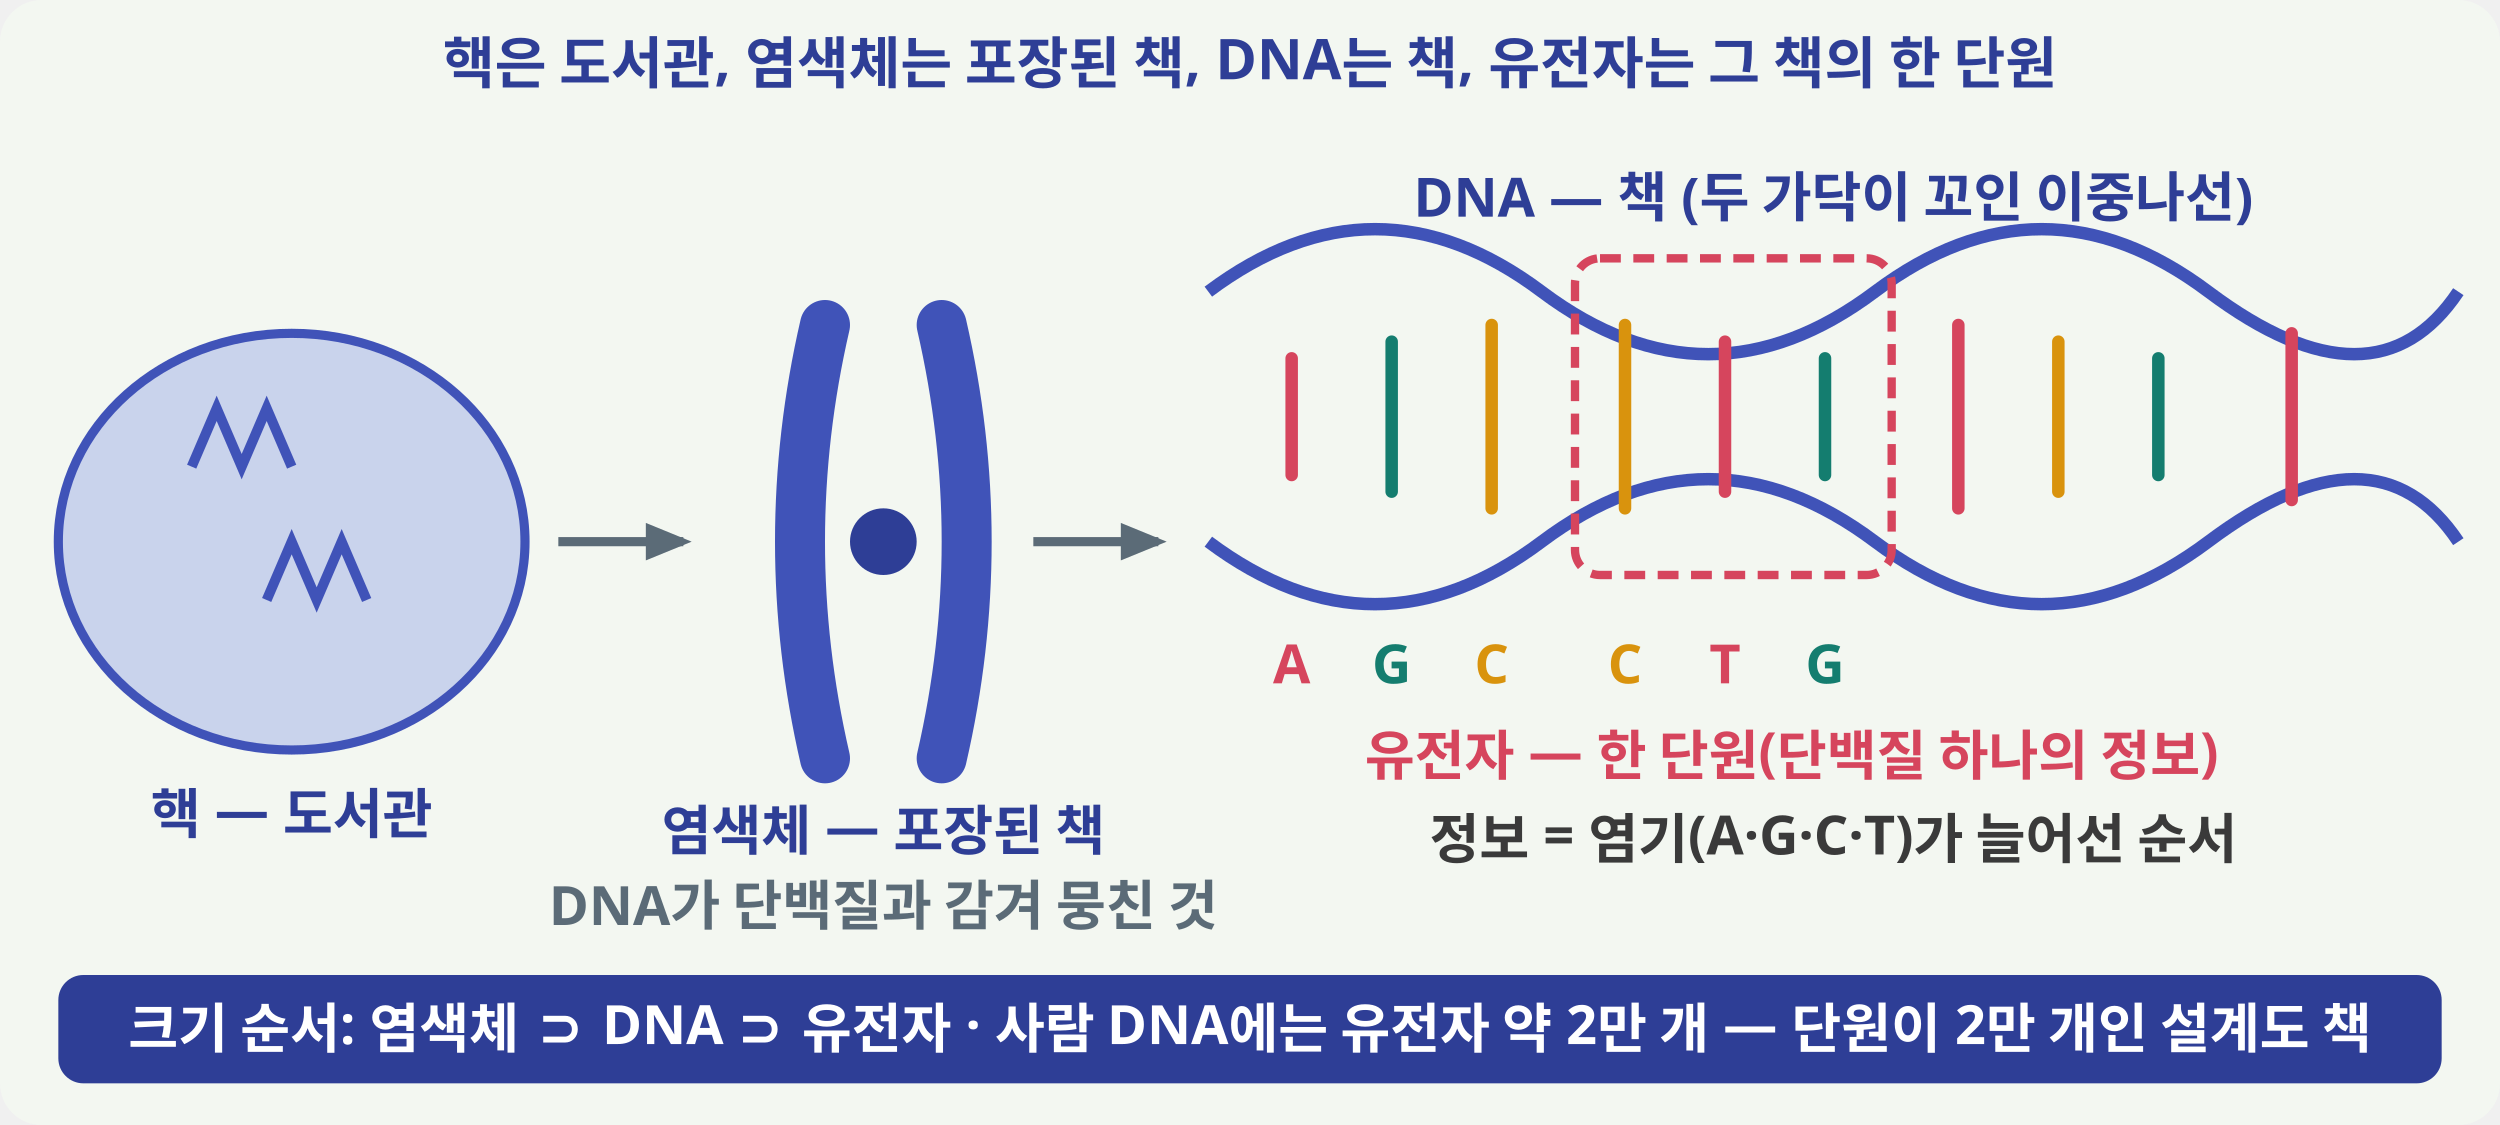
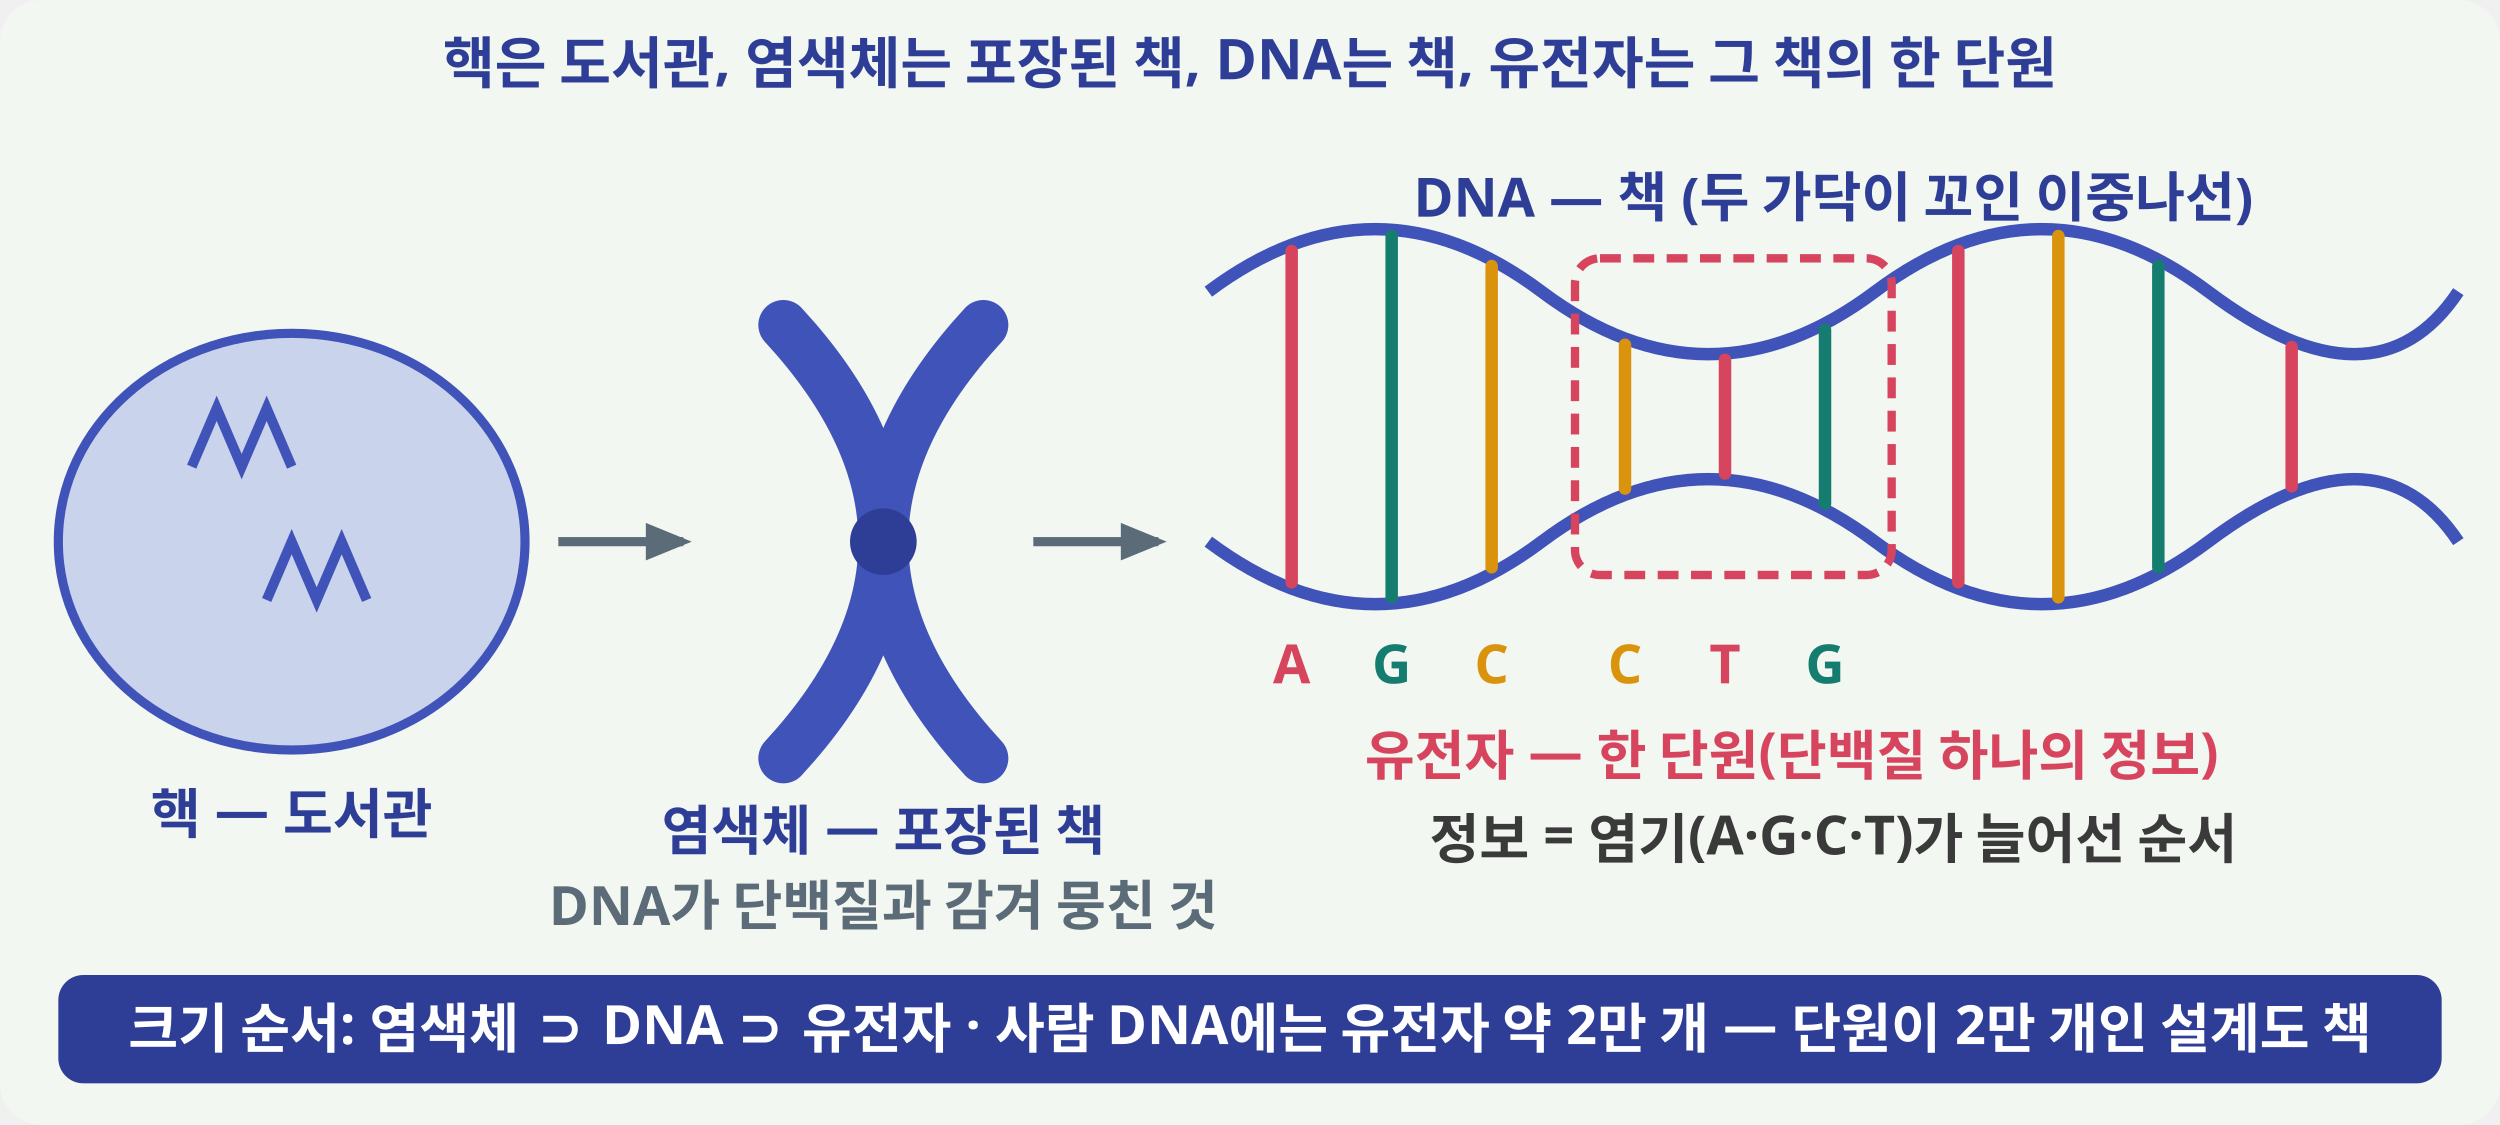
<svg width="600" height="270" viewBox="0 0 600 270" font-family="PC Sans">
  <defs>
    <marker id="axP-1306-01" markerUnits="userSpaceOnUse" markerWidth="11" markerHeight="9" refX="9" refY="4.5" orient="auto">
      <path d="M0,0 L11,4.5 L0,9 Z" fill="#5B6B77" />
    </marker>
  </defs>
  <rect width="600" height="270" rx="10" fill="#F3F7F1" />
  <text x="300" y="20" text-anchor="middle" font-size="13.5" font-weight="900" fill="#2E3E96">핵은 도서관, 염색체는 포장된 책, DNA는 책, 유전자는 그 책의 한 단원</text>
  <g transform="translate(70,130)">
    <ellipse rx="56" ry="50" fill="#C9D3EC" stroke="#4053B8" stroke-width="2.2" />
    <g fill="#4053B8">
      <path d="M-24,-18 l6,-14 l6,14 l6,-14 l6,14" stroke="#4053B8" stroke-width="2.4" fill="none" />
      <path d="M-6,14 l6,-14 l6,14 l6,-14 l6,14" stroke="#4053B8" stroke-width="2.4" fill="none" />
    </g>
    <text x="0" y="70" text-anchor="middle" font-size="13" font-weight="900" fill="#2E3E96">핵 — 도서관</text>
  </g>
  <path d="M134,130 H164" stroke="#5B6B77" stroke-width="2.2" fill="none" marker-end="url(#axP-1306-01)" />
  <g transform="translate(212,130)">
-     <path d="M-14,-52 q-12,52 0,104 M14,-52 q12,52 0,104" stroke="#4053B8" stroke-width="12" stroke-linecap="round" fill="none" />
+     <path d="M-24,-52 Q24,0 -24,52 M24,-52 Q-24,0 24,52" stroke="#4053B8" stroke-width="12" stroke-linecap="round" fill="none" />
    <circle r="8" fill="#2E3E96" />
    <text x="0" y="74" text-anchor="middle" font-size="13" font-weight="900" fill="#2E3E96">염색체 — 포장된 책</text>
    <text x="0" y="92" text-anchor="middle" font-size="13" font-weight="700" fill="#5B6B77">DNA가 단백질과 감겨 뭉친 것</text>
  </g>
  <path d="M248,130 H278" stroke="#5B6B77" stroke-width="2.2" fill="none" marker-end="url(#axP-1306-01)" />
  <g transform="translate(290,0)">
    <path d="M0,70 q40,-30 80,0 t80,0 t80,0 t60,0" stroke="#4053B8" stroke-width="3" fill="none" />
    <path d="M0,130 q40,30 80,0 t80,0 t80,0 t60,0" stroke="#4053B8" stroke-width="3" fill="none" />
    <g stroke-width="3" stroke-linecap="round">
-       <path d="M20,86 V114" stroke="#D6455D" />
-       <path d="M44,82 V118" stroke="#147D6F" />
-       <path d="M68,78 V122" stroke="#D9930D" />
-       <path d="M100,78 V122" stroke="#D9930D" />
-       <path d="M124,82 V118" stroke="#D6455D" />
-       <path d="M148,86 V114" stroke="#147D6F" />
-       <path d="M180,78 V122" stroke="#D6455D" />
-       <path d="M204,82 V118" stroke="#D9930D" />
-       <path d="M228,86 V114" stroke="#147D6F" />
-       <path d="M260,80 V120" stroke="#D6455D" />
+       <path d="M20,60.25 V139.75" stroke="#D6455D" />
+       <path d="M44,56.65 V143.35" stroke="#147D6F" />
+       <path d="M68,63.85 V136.15" stroke="#D9930D" />
+       <path d="M100,82.75 V117.25" stroke="#D9930D" />
+       <path d="M124,86.35 V113.65" stroke="#D6455D" />
+       <path d="M148,79.15 V120.85" stroke="#147D6F" />
+       <path d="M180,60.25 V139.75" stroke="#D6455D" />
+       <path d="M204,56.65 V143.35" stroke="#D9930D" />
+       <path d="M228,63.85 V136.15" stroke="#147D6F" />
+       <path d="M260,83.3 V116.7" stroke="#D6455D" />
    </g>
    <text x="20" y="164" text-anchor="middle" font-size="13" font-weight="900" fill="#D6455D">A</text>
    <text x="44" y="164" text-anchor="middle" font-size="13" font-weight="900" fill="#147D6F">G</text>
    <text x="68" y="164" text-anchor="middle" font-size="13" font-weight="900" fill="#D9930D">C</text>
    <text x="100" y="164" text-anchor="middle" font-size="13" font-weight="900" fill="#D9930D">C</text>
    <text x="124" y="164" text-anchor="middle" font-size="13" font-weight="900" fill="#D6455D">T</text>
    <text x="148" y="164" text-anchor="middle" font-size="13" font-weight="900" fill="#147D6F">G</text>
    <text x="150" y="52" text-anchor="middle" font-size="13" font-weight="900" fill="#2E3E96">DNA — 책 (두 가닥이 꼬인 이중나선)</text>
    <rect x="88" y="62" width="76" height="76" rx="6" fill="none" stroke="#D6455D" stroke-width="2" stroke-dasharray="5 3" />
    <text x="140" y="186" text-anchor="middle" font-size="13" font-weight="900" fill="#D6455D">유전자 — 한 단원(단백질 하나의 정보)</text>
    <text x="150" y="206" text-anchor="middle" font-size="13" font-weight="800" fill="#3A3A3A">정보 = 염기(A·G·C·T)가 늘어선 순서</text>
  </g>
  <rect x="14" y="234" width="572" height="26" rx="6" fill="#2E3E96" />
  <text x="300" y="251.5" text-anchor="middle" font-size="13" font-weight="900" fill="#FFF">크기 순서: 염색체 ⊃ DNA ⊃ 유전자 · 사람 DNA에는 유전자 약 2만 개 — 단원이 2만 개인 설계도 책</text>
</svg>
